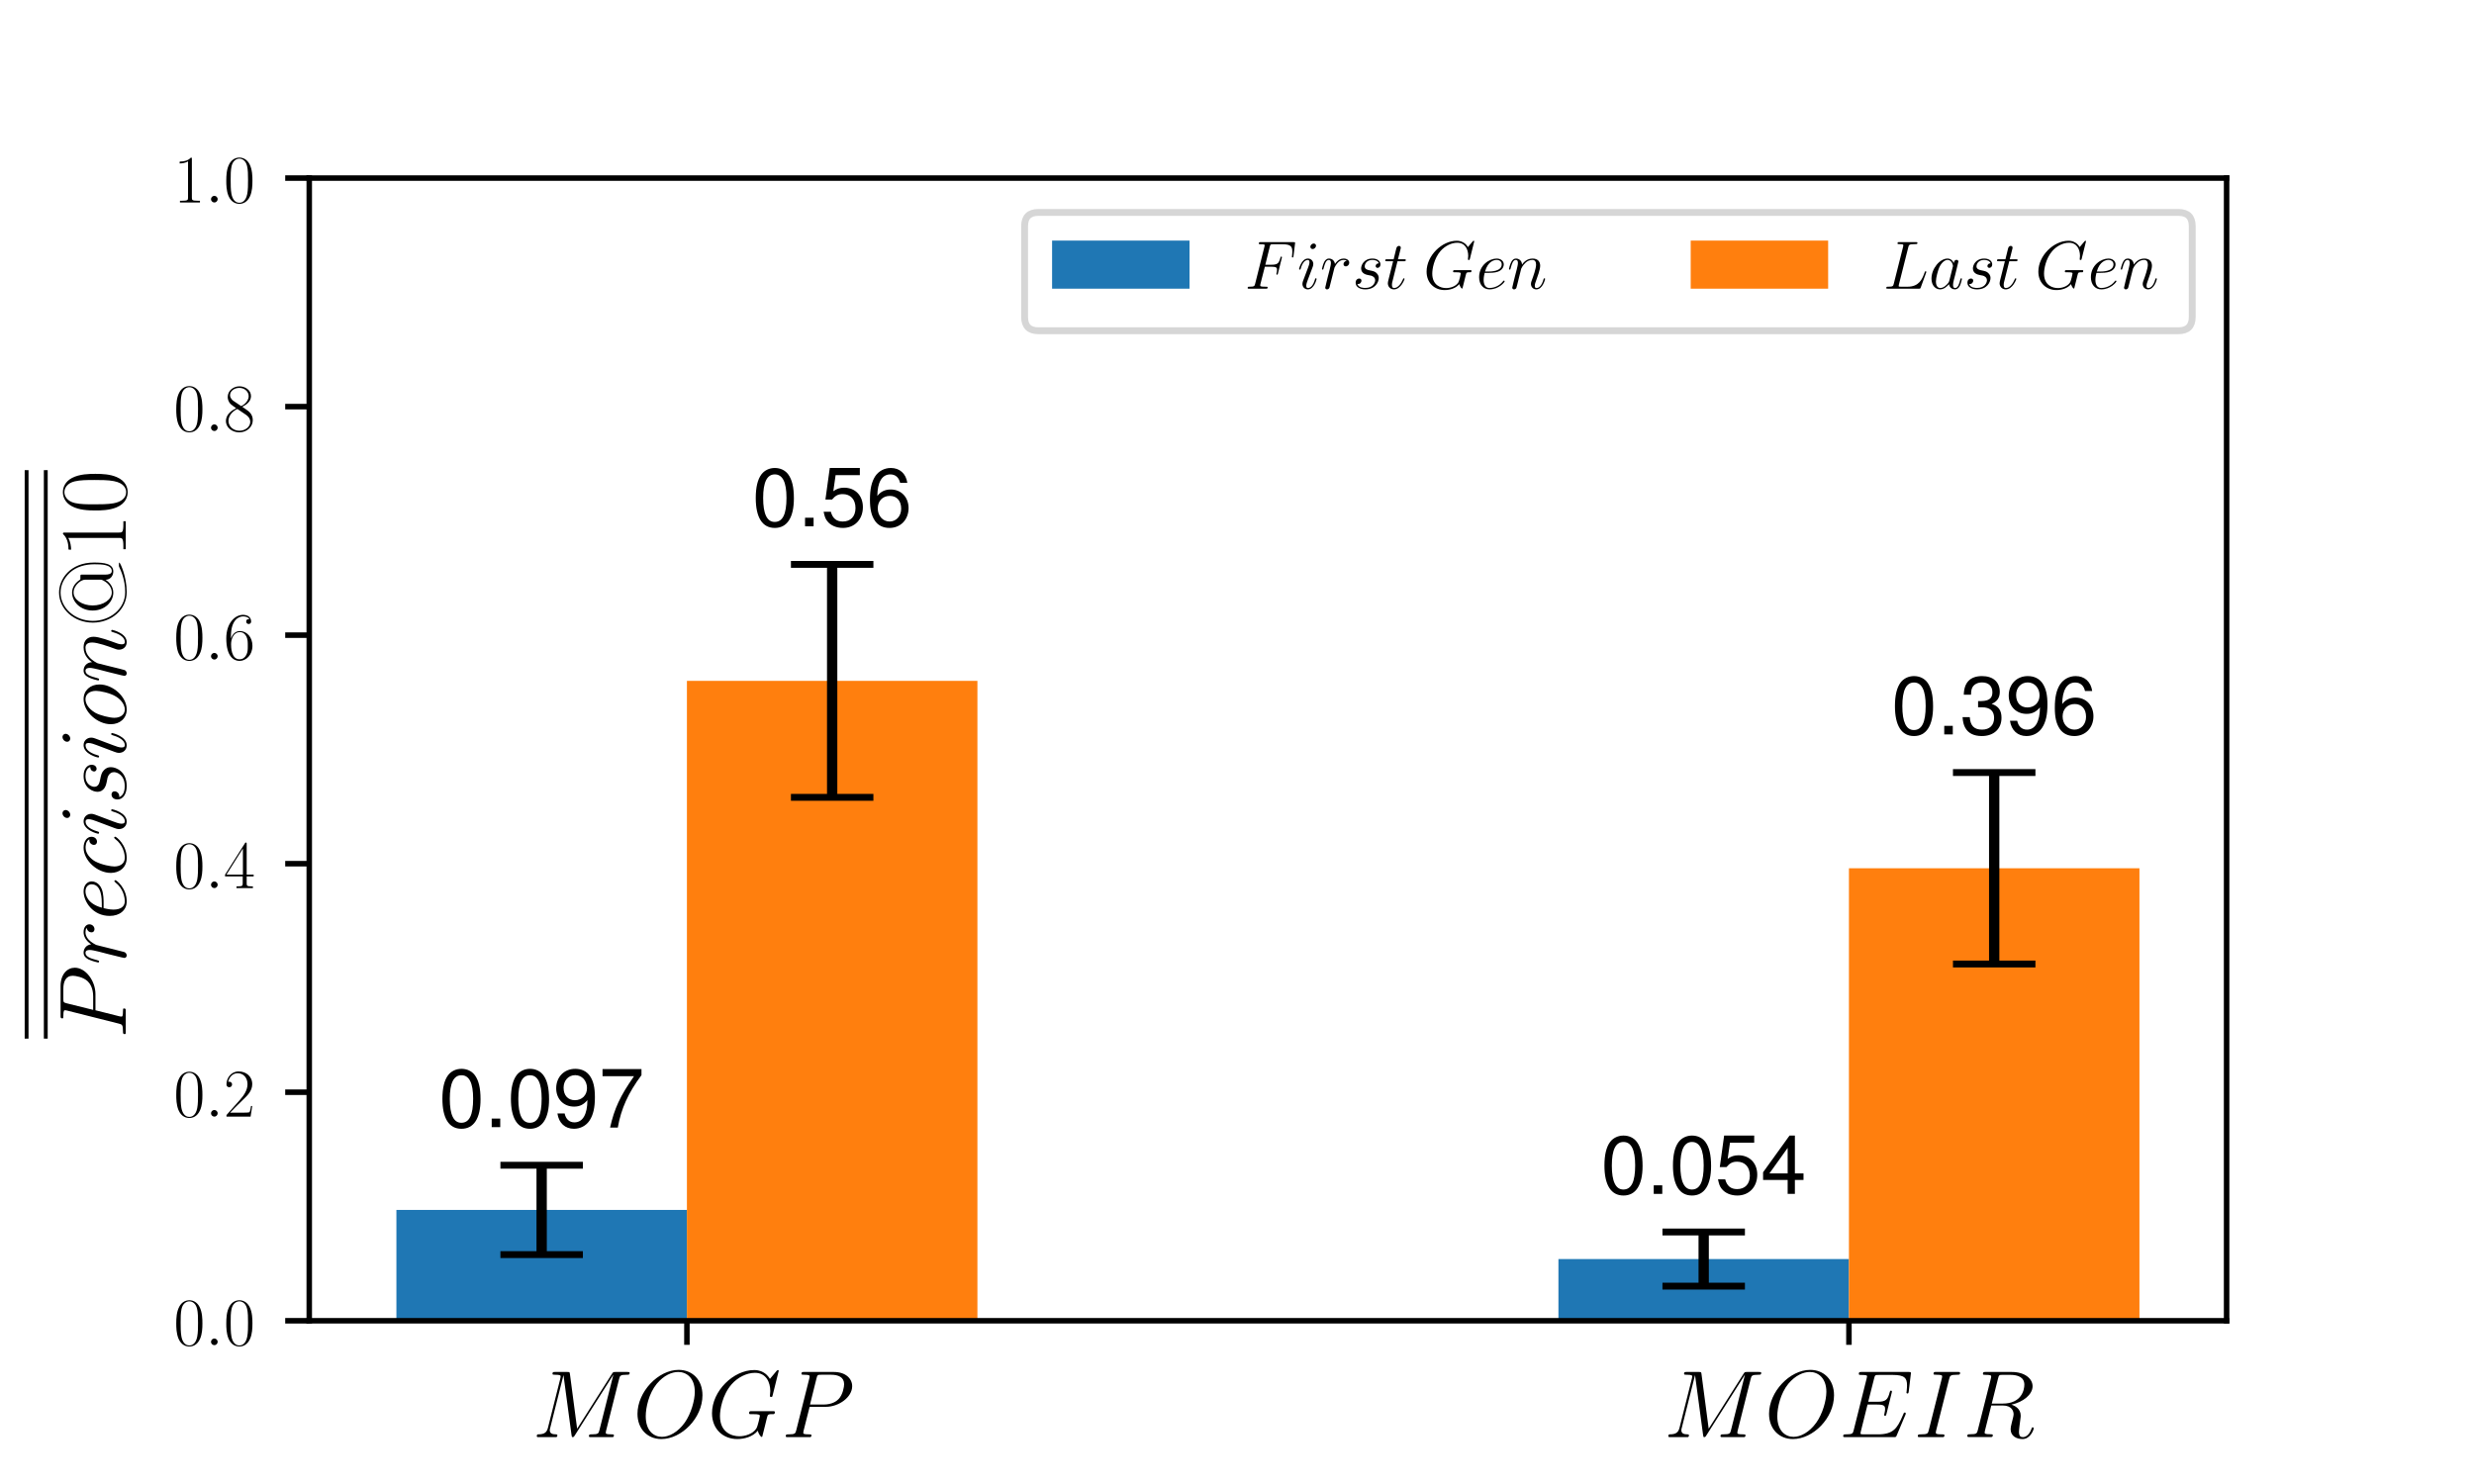
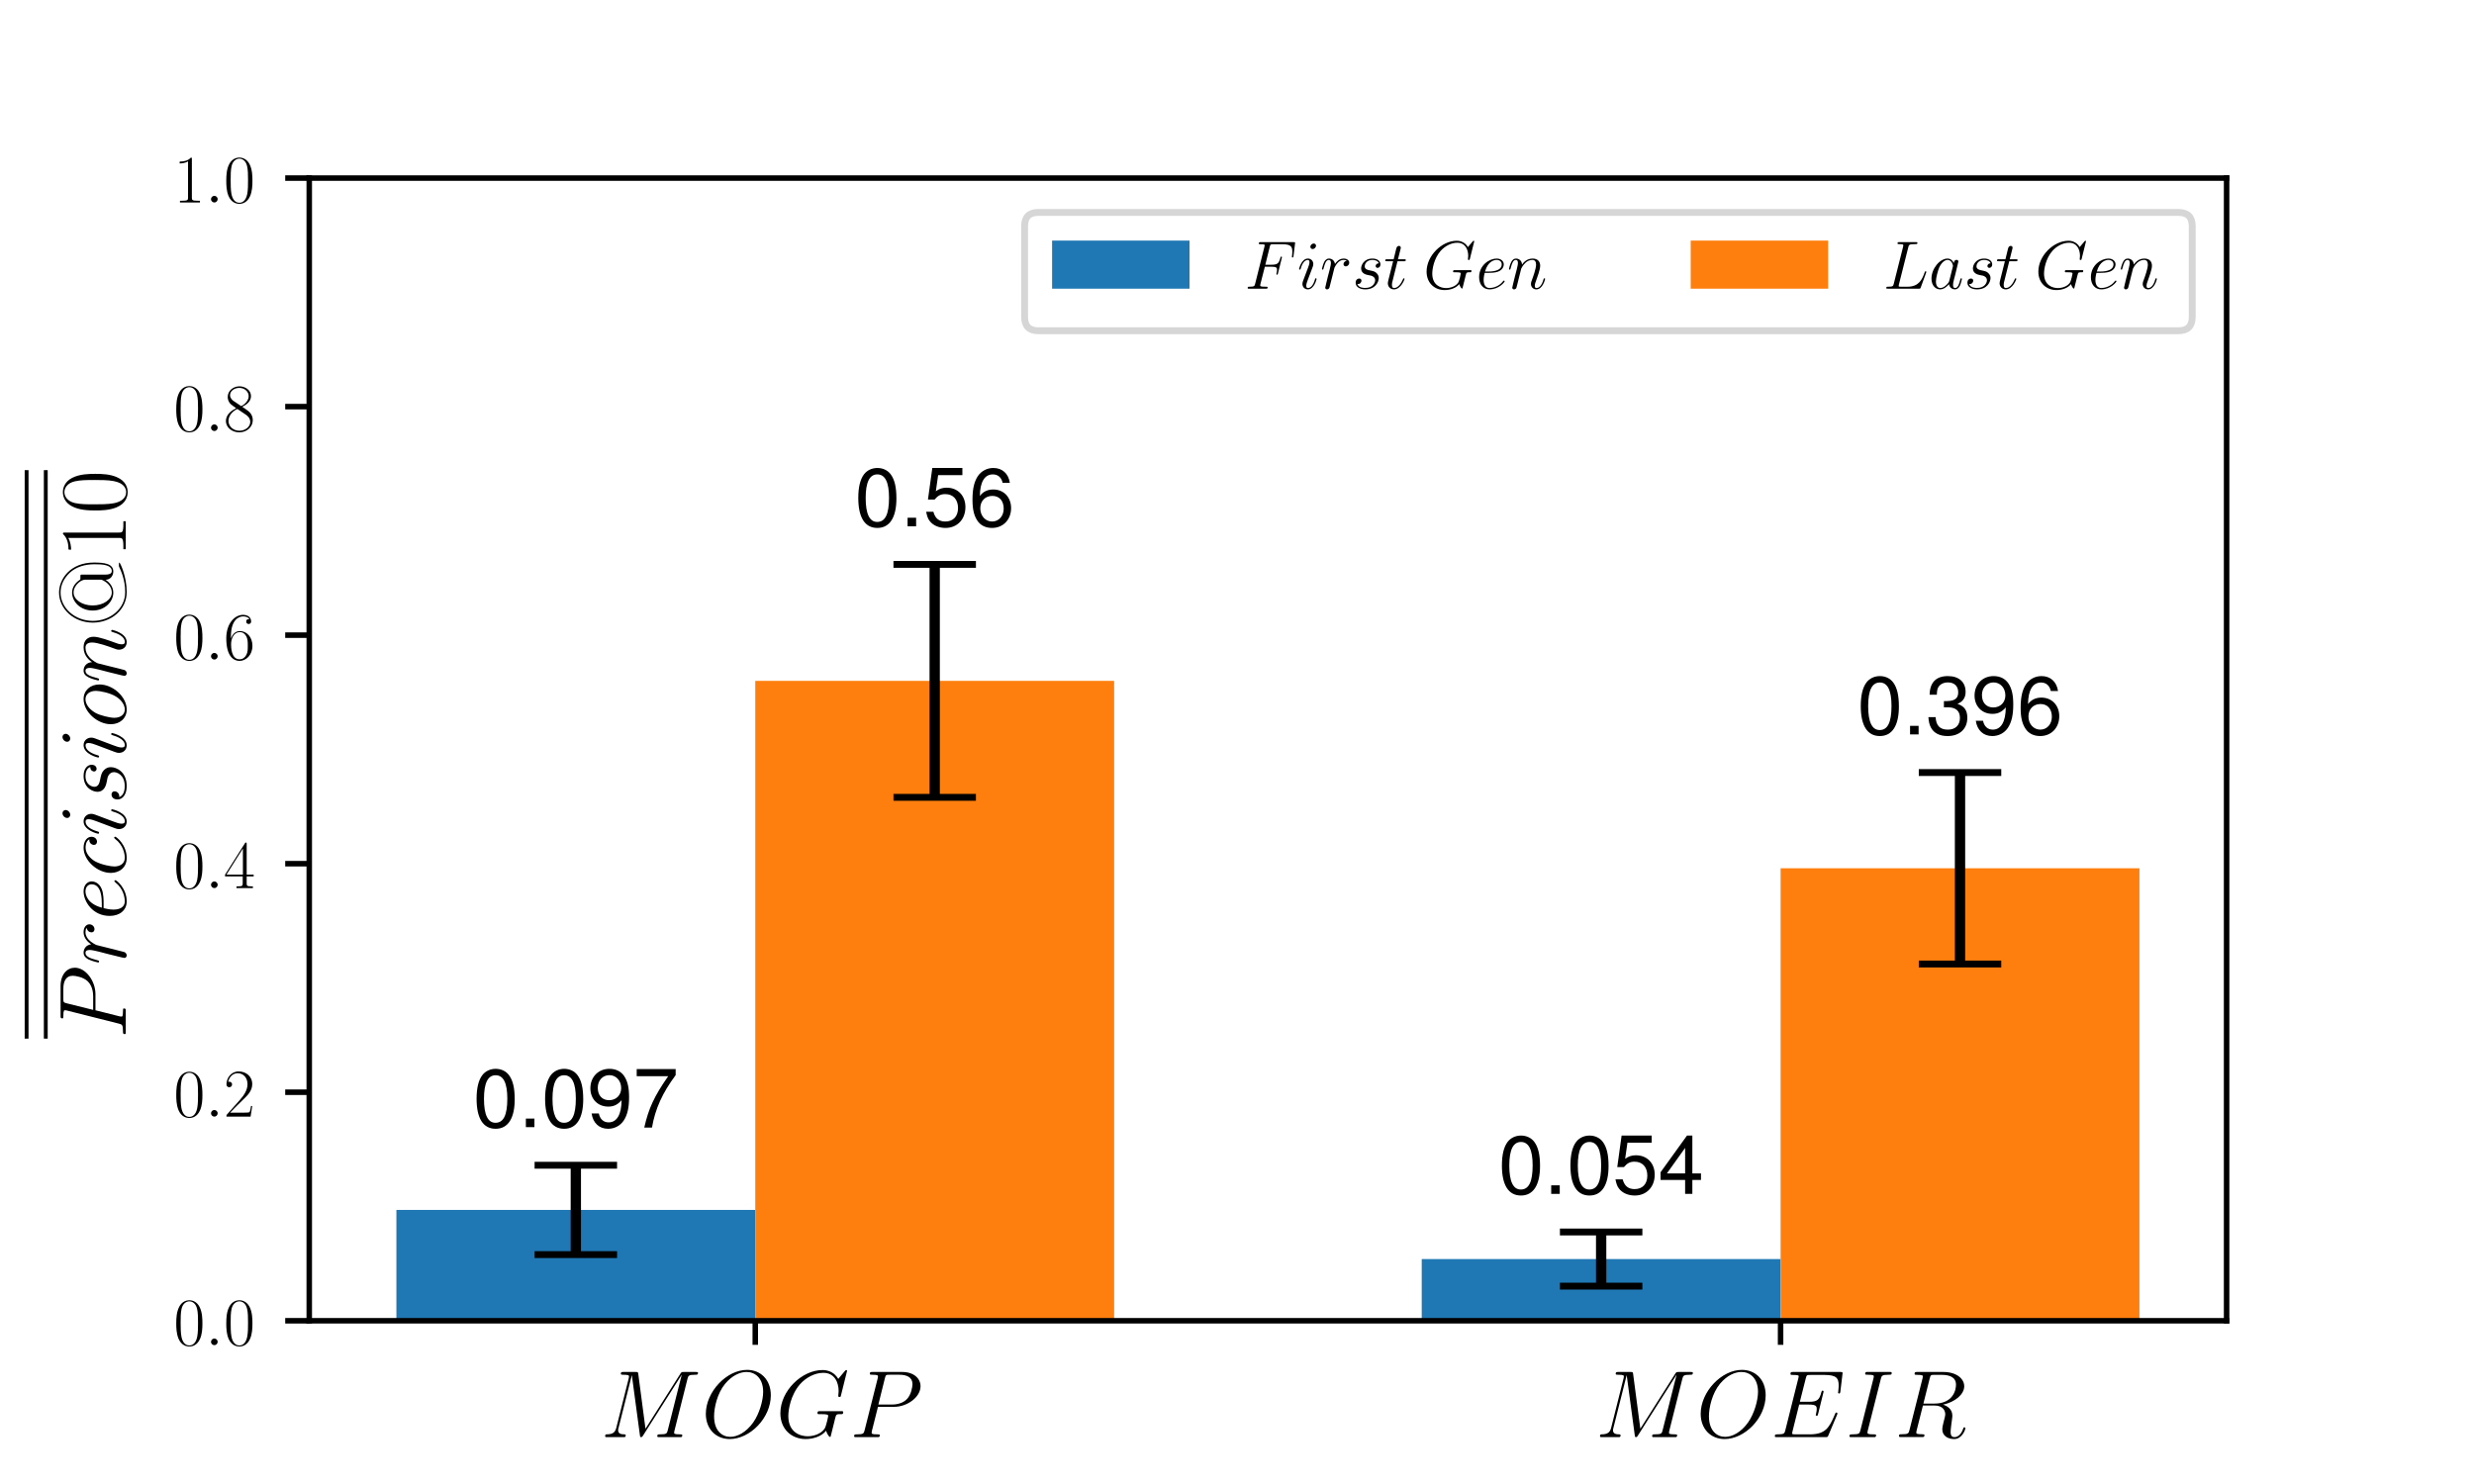
<svg xmlns="http://www.w3.org/2000/svg" xmlns:xlink="http://www.w3.org/1999/xlink" width="360pt" height="216pt" viewBox="0 0 360 216" version="1.1">
  <defs>
    <style type="text/css">*{stroke-linejoin: round; stroke-linecap: butt}</style>
  </defs>
  <g id="figure_1">
    <g id="patch_1">
      <path d="M 0 216  L 360 216  L 360 0  L 0 0  z " style="fill: #ffffff" />
    </g>
    <g id="axes_1">
      <g id="patch_2">
        <path d="M 45 192.24  L 324 192.24  L 324 25.92  L 45 25.92  z " style="fill: #ffffff" />
      </g>
      <g id="patch_3">
-         <path d="M 57.682 192.24  L 99.955 192.24  L 99.955 176.107  L 57.682 176.107  z " clip-path="url(#peeb0e40c4f)" style="fill: #1f77b4" />
+         <path d="M 57.682 192.24  L 109.901 192.24  L 109.901 176.107  L 57.682 176.107  z " clip-path="url(#p3193705c40)" style="fill: #1f77b4" />
      </g>
      <g id="patch_4">
-         <path d="M 226.773 192.24  L 269.045 192.24  L 269.045 183.259  L 226.773 183.259  z " clip-path="url(#peeb0e40c4f)" style="fill: #1f77b4" />
+         <path d="M 206.88 192.24  L 259.099 192.24  L 259.099 183.259  L 206.88 183.259  z " clip-path="url(#p3193705c40)" style="fill: #1f77b4" />
      </g>
      <g id="patch_5">
-         <path d="M 99.955 192.24  L 142.227 192.24  L 142.227 99.101  L 99.955 99.101  z " clip-path="url(#peeb0e40c4f)" style="fill: #ff7f0e" />
+         <path d="M 109.901 192.24  L 162.12 192.24  L 162.12 99.101  L 109.901 99.101  z " clip-path="url(#p3193705c40)" style="fill: #ff7f0e" />
      </g>
      <g id="patch_6">
-         <path d="M 269.045 192.24  L 311.318 192.24  L 311.318 126.377  L 269.045 126.377  z " clip-path="url(#peeb0e40c4f)" style="fill: #ff7f0e" />
+         <path d="M 259.099 192.24  L 311.318 192.24  L 311.318 126.377  L 259.099 126.377  z " clip-path="url(#p3193705c40)" style="fill: #ff7f0e" />
      </g>
      <g id="matplotlib.axis_1">
        <g id="xtick_1">
          <g id="line2d_1">
            <defs>
-               <path id="m2aa1da1ee8" d="M 0 0  L 0 3.5  " style="stroke: #000000; stroke-width: 0.8" />
-             </defs>
-             <g>
-               <use xlink:href="#m2aa1da1ee8" x="99.955" y="192.24" style="stroke: #000000; stroke-width: 0.8" />
+               <path id="m9013d7e1e0" d="M 0 0  L 0 3.5  " style="stroke: #000000; stroke-width: 0.8" />
+             </defs>
+             <g>
+               <use xlink:href="#m9013d7e1e0" x="109.901" y="192.24" style="stroke: #000000; stroke-width: 0.8" />
            </g>
          </g>
          <g id="text_1">
-             <g transform="translate(77.42404 209.1776)scale(0.14 -0.14)">
+             <g transform="translate(87.37056 209.1776)scale(0.14 -0.14)">
              <defs>
                <path id="CMMI12-4d" d="M 5811 3886  C 5869 4103 5882 4167 6336 4167  C 6458 4167 6515 4167 6515 4288  C 6515 4352 6470 4352 6349 4352  L 5581 4352  C 5421 4352 5414 4346 5344 4243  L 3008 562  L 2528 4211  C 2509 4352 2502 4352 2336 4352  L 1542 4352  C 1421 4352 1363 4352 1363 4231  C 1363 4167 1421 4167 1517 4167  C 1907 4167 1907 4116 1907 4046  C 1907 4034 1907 3995 1882 3899  L 1062 634  C 986 327 838 186 410 186  C 390 186 314 186 314 73  C 314 0 371 0 397 0  C 525 0 851 0 979 0  L 1286 0  C 1376 0 1485 0 1574 0  C 1619 0 1690 0 1690 122  C 1690 180 1626 186 1600 186  C 1389 186 1184 224 1184 454  C 1184 518 1184 524 1210 613  L 2093 4129  L 2099 4129  L 2630 172  C 2650 19 2656 0 2714 0  C 2784 0 2816 51 2848 109  L 5421 4161  L 5427 4161  L 4499 473  C 4442 250 4429 186 3981 186  C 3859 186 3795 186 3795 70  C 3795 0 3853 0 3891 0  C 4000 0 4128 0 4237 0  L 4992 0  C 5101 0 5235 0 5344 0  C 5395 0 5466 0 5466 122  C 5466 186 5408 186 5312 186  C 4922 186 4922 234 4922 294  C 4922 301 4922 345 4934 396  L 5811 3886  z " transform="scale(0.015625)" />
                <path id="CMMI12-4f" d="M 4646 2797  C 4646 3848 3955 4492 3059 4492  C 1690 4492 307 3026 307 1554  C 307 554 973 -128 1901 -128  C 3245 -128 4646 1268 4646 2797  z M 1939 19  C 1414 19 858 401 858 1395  C 858 1974 1069 2924 1594 3562  C 2061 4123 2598 4352 3027 4352  C 3590 4352 4134 3944 4134 3026  C 4134 2459 3891 1573 3462 968  C 2995 318 2413 19 1939 19  z " transform="scale(0.015625)" />
                <path id="CMMI12-47" d="M 4774 4423  C 4774 4480 4730 4480 4717 4480  C 4704 4480 4678 4480 4627 4416  L 4186 3889  C 4154 3940 4026 4163 3776 4309  C 3501 4480 3226 4480 3130 4480  C 1760 4480 320 3095 320 1595  C 320 546 1050 -128 2010 -128  C 2470 -128 3053 25 3373 427  C 3443 185 3584 12 3629 12  C 3661 12 3667 32 3674 32  C 3680 44 3731 270 3763 385  L 3866 797  C 3917 1009 3942 1099 3987 1291  C 4051 1536 4064 1536 4416 1536  C 4442 1536 4518 1536 4518 1666  C 4518 1734 4454 1734 4435 1734  C 4326 1734 4205 1734 4090 1734  L 3744 1734  C 3475 1734 3194 1734 2931 1734  C 2874 1734 2797 1734 2797 1611  C 2797 1542 2848 1542 2848 1536  L 3008 1536  C 3514 1536 3514 1489 3514 1402  C 3514 1395 3392 751 3270 561  C 3027 204 2522 57 2144 57  C 1651 57 851 312 851 1410  C 851 1836 1005 2808 1626 3526  C 2029 3984 2624 4295 3187 4295  C 3942 4295 4211 3655 4211 3071  C 4211 2970 4186 2831 4186 2742  C 4186 2685 4250 2685 4269 2685  C 4339 2685 4346 2691 4371 2805  L 4774 4423  z " transform="scale(0.015625)" />
                <path id="CMMI12-50" d="M 1894 2023  L 2970 2023  C 3853 2023 4736 2673 4736 3401  C 4736 3898 4314 4352 3507 4352  L 1530 4352  C 1408 4352 1350 4352 1350 4231  C 1350 4167 1408 4167 1504 4167  C 1894 4167 1894 4116 1894 4046  C 1894 4034 1894 3995 1869 3899  L 1005 472  C 947 249 934 185 486 185  C 365 185 301 185 301 70  C 301 0 358 0 397 0  C 518 0 646 0 768 0  L 1517 0  C 1638 0 1773 0 1894 0  C 1946 0 2016 0 2016 121  C 2016 185 1958 185 1862 185  C 1478 185 1472 230 1472 293  C 1472 325 1478 369 1485 401  L 1894 2023  z M 2355 3930  C 2413 4167 2438 4167 2688 4167  L 3322 4167  C 3802 4167 4198 4013 4198 3535  C 4198 3369 4115 2827 3821 2534  C 3712 2419 3405 2176 2822 2176  L 1920 2176  L 2355 3930  z " transform="scale(0.015625)" />
              </defs>
              <use xlink:href="#CMMI12-4d" transform="scale(0.996264)" />
              <use xlink:href="#CMMI12-4f" transform="translate(104.7801 0)scale(0.996264)" />
              <use xlink:href="#CMMI12-47" transform="translate(182.0405 0)scale(0.996264)" />
              <use xlink:href="#CMMI12-50" transform="translate(258.9873 0)scale(0.996264)" />
            </g>
          </g>
        </g>
        <g id="xtick_2">
          <g id="line2d_2">
            <g>
-               <use xlink:href="#m2aa1da1ee8" x="269.045" y="192.24" style="stroke: #000000; stroke-width: 0.8" />
+               <use xlink:href="#m9013d7e1e0" x="259.099" y="192.24" style="stroke: #000000; stroke-width: 0.8" />
            </g>
          </g>
          <g id="text_2">
-             <g transform="translate(242.0815 209.1776)scale(0.14 -0.14)">
+             <g transform="translate(232.135 209.1776)scale(0.14 -0.14)">
              <defs>
                <path id="CMMI12-45" d="M 4448 1489  C 4454 1508 4474 1554 4474 1579  C 4474 1611 4448 1643 4410 1643  C 4384 1643 4371 1637 4352 1617  C 4339 1611 4339 1598 4282 1469  C 3904 570 3629 185 2605 185  L 1670 185  C 1581 185 1568 185 1530 192  C 1459 198 1453 211 1453 262  C 1453 307 1466 345 1478 403  L 1920 2176  L 2554 2176  C 3053 2176 3091 2066 3091 1874  C 3091 1810 3091 1752 3046 1560  C 3034 1534 3027 1508 3027 1489  C 3027 1444 3059 1425 3098 1425  C 3155 1425 3162 1469 3187 1559  L 3552 3042  C 3552 3073 3526 3105 3488 3105  C 3430 3105 3424 3080 3398 2990  C 3270 2501 3142 2361 2573 2361  L 1965 2361  L 2362 3930  C 2419 4154 2432 4154 2694 4154  L 3610 4154  C 4397 4154 4557 3943 4557 3458  C 4557 3451 4557 3273 4531 3062  C 4525 3036 4518 2998 4518 2985  C 4518 2934 4550 2915 4589 2915  C 4634 2915 4659 2941 4672 3055  L 4806 4174  C 4806 4195 4819 4263 4819 4277  C 4819 4352 4762 4352 4646 4352  L 1523 4352  C 1402 4352 1338 4352 1338 4229  C 1338 4154 1382 4154 1491 4154  C 1888 4154 1888 4114 1888 4052  C 1888 4020 1882 3994 1862 3924  L 998 473  C 941 249 928 185 480 185  C 358 185 294 185 294 70  C 294 0 333 0 461 0  L 3674 0  C 3814 0 3821 6 3866 110  L 4448 1489  z " transform="scale(0.015625)" />
                <path id="CMMI12-49" d="M 2355 3880  C 2413 4103 2426 4167 2893 4167  C 3034 4167 3085 4167 3085 4288  C 3085 4352 3014 4352 2995 4352  C 2880 4352 2739 4352 2624 4352  L 1837 4352  C 1709 4352 1562 4352 1434 4352  C 1382 4352 1312 4352 1312 4231  C 1312 4167 1363 4167 1491 4167  C 1888 4167 1888 4116 1888 4046  C 1888 4002 1875 3963 1862 3906  L 998 472  C 941 249 928 185 461 185  C 320 185 262 185 262 64  C 262 0 326 0 358 0  C 474 0 614 0 730 0  L 1517 0  C 1645 0 1786 0 1914 0  C 1965 0 2042 0 2042 115  C 2042 185 2003 185 1862 185  C 1466 185 1466 236 1466 312  C 1466 325 1466 357 1491 459  L 2355 3880  z " transform="scale(0.015625)" />
                <path id="CMMI12-52" d="M 2355 3924  C 2413 4160 2438 4160 2688 4160  L 3149 4160  C 3699 4160 4109 3995 4109 3499  C 4109 3175 3942 2240 2656 2240  L 1933 2240  L 2355 3924  z M 3245 2169  C 4038 2341 4659 2851 4659 3398  C 4659 3894 4154 4352 3264 4352  L 1530 4352  C 1402 4352 1344 4352 1344 4226  C 1344 4160 1389 4160 1510 4160  C 1894 4160 1894 4112 1894 4045  C 1894 4033 1894 3994 1869 3899  L 1005 479  C 947 256 934 192 493 192  C 346 192 301 192 301 71  C 301 7 371 7 390 7  C 506 7 640 7 762 7  L 1517 7  C 1632 7 1766 7 1882 7  C 1933 7 2003 7 2003 128  C 2003 192 1946 192 1850 192  C 1459 192 1459 243 1459 306  C 1459 313 1459 357 1472 407  L 1901 2112  L 2669 2112  C 3277 2112 3392 1731 3392 1522  C 3392 1427 3328 1179 3283 1014  C 3213 723 3194 652 3194 532  C 3194 82 3565 -128 3994 -128  C 4512 -128 4736 501 4736 591  C 4736 635 4704 654 4666 654  C 4614 654 4602 616 4589 565  C 4435 114 4173 0 4013 0  C 3853 0 3750 70 3750 356  C 3750 509 3827 1088 3834 1120  C 3866 1355 3866 1380 3866 1432  C 3866 1896 3488 2093 3245 2169  z " transform="scale(0.015625)" />
              </defs>
              <use xlink:href="#CMMI12-4d" transform="scale(0.996264)" />
              <use xlink:href="#CMMI12-4f" transform="translate(104.7801 0)scale(0.996264)" />
              <use xlink:href="#CMMI12-45" transform="translate(182.0405 0)scale(0.996264)" />
              <use xlink:href="#CMMI12-49" transform="translate(260.0921 0)scale(0.996264)" />
              <use xlink:href="#CMMI12-52" transform="translate(310.9486 0)scale(0.996264)" />
            </g>
          </g>
        </g>
      </g>
      <g id="matplotlib.axis_2">
        <g id="ytick_1">
          <g id="line2d_3">
            <defs>
-               <path id="m5ce97a8f9d" d="M 0 0  L -3.5 0  " style="stroke: #000000; stroke-width: 0.8" />
-             </defs>
-             <g>
-               <use xlink:href="#m5ce97a8f9d" x="45" y="192.24" style="stroke: #000000; stroke-width: 0.8" />
+               <path id="m50598ff9d5" d="M 0 0  L -3.5 0  " style="stroke: #000000; stroke-width: 0.8" />
+             </defs>
+             <g>
+               <use xlink:href="#m50598ff9d5" x="45" y="192.24" style="stroke: #000000; stroke-width: 0.8" />
            </g>
          </g>
          <g id="text_3">
            <g transform="translate(25.26992 195.7892)scale(0.1 -0.1)">
              <defs>
                <path id="CMR17-30" d="M 2688 2025  C 2688 2416 2682 3080 2413 3591  C 2176 4039 1798 4198 1466 4198  C 1158 4198 768 4058 525 3597  C 269 3118 243 2524 243 2025  C 243 1661 250 1106 448 619  C 723 -39 1216 -128 1466 -128  C 1760 -128 2208 -7 2470 600  C 2662 1042 2688 1559 2688 2025  z M 1466 -26  C 1056 -26 813 325 723 812  C 653 1188 653 1738 653 2096  C 653 2588 653 2997 736 3387  C 858 3929 1216 4096 1466 4096  C 1728 4096 2067 3923 2189 3400  C 2272 3036 2278 2607 2278 2096  C 2278 1680 2278 1169 2202 792  C 2067 95 1690 -26 1466 -26  z " transform="scale(0.015625)" />
                <path id="CMMI12-3a" d="M 1178 307  C 1178 492 1024 619 870 619  C 685 619 557 466 557 313  C 557 128 710 0 864 0  C 1050 0 1178 153 1178 307  z " transform="scale(0.015625)" />
              </defs>
              <use xlink:href="#CMR17-30" transform="scale(0.996264)" />
              <use xlink:href="#CMMI12-3a" transform="translate(45.69048 0)scale(0.996264)" />
              <use xlink:href="#CMR17-30" transform="translate(72.78765 0)scale(0.996264)" />
            </g>
          </g>
        </g>
        <g id="ytick_2">
          <g id="line2d_4">
            <g>
-               <use xlink:href="#m5ce97a8f9d" x="45" y="158.976" style="stroke: #000000; stroke-width: 0.8" />
+               <use xlink:href="#m50598ff9d5" x="45" y="158.976" style="stroke: #000000; stroke-width: 0.8" />
            </g>
          </g>
          <g id="text_4">
            <g transform="translate(25.26992 162.5252)scale(0.1 -0.1)">
              <defs>
                <path id="CMR17-32" d="M 2669 989  L 2554 989  C 2490 536 2438 459 2413 420  C 2381 369 1920 369 1830 369  L 602 369  C 832 619 1280 1072 1824 1597  C 2214 1967 2669 2402 2669 3035  C 2669 3790 2067 4224 1395 4224  C 691 4224 262 3604 262 3030  C 262 2780 448 2748 525 2748  C 589 2748 781 2787 781 3010  C 781 3207 614 3264 525 3264  C 486 3264 448 3258 422 3245  C 544 3790 915 4058 1306 4058  C 1862 4058 2227 3617 2227 3035  C 2227 2479 1901 2000 1536 1584  L 262 146  L 262 0  L 2515 0  L 2669 989  z " transform="scale(0.015625)" />
              </defs>
              <use xlink:href="#CMR17-30" transform="scale(0.996264)" />
              <use xlink:href="#CMMI12-3a" transform="translate(45.69048 0)scale(0.996264)" />
              <use xlink:href="#CMR17-32" transform="translate(72.78765 0)scale(0.996264)" />
            </g>
          </g>
        </g>
        <g id="ytick_3">
          <g id="line2d_5">
            <g>
-               <use xlink:href="#m5ce97a8f9d" x="45" y="125.712" style="stroke: #000000; stroke-width: 0.8" />
+               <use xlink:href="#m50598ff9d5" x="45" y="125.712" style="stroke: #000000; stroke-width: 0.8" />
            </g>
          </g>
          <g id="text_5">
            <g transform="translate(25.26992 129.2612)scale(0.1 -0.1)">
              <defs>
                <path id="CMR17-34" d="M 2150 4122  C 2150 4256 2144 4256 2029 4256  L 128 1254  L 128 1088  L 1779 1088  L 1779 457  C 1779 224 1766 160 1318 160  L 1197 160  L 1197 0  C 1402 0 1747 0 1965 0  C 2182 0 2528 0 2733 0  L 2733 160  L 2611 160  C 2163 160 2150 224 2150 457  L 2150 1088  L 2803 1088  L 2803 1254  L 2150 1254  L 2150 4122  z M 1798 3703  L 1798 1254  L 256 1254  L 1798 3703  z " transform="scale(0.015625)" />
              </defs>
              <use xlink:href="#CMR17-30" transform="scale(0.996264)" />
              <use xlink:href="#CMMI12-3a" transform="translate(45.69048 0)scale(0.996264)" />
              <use xlink:href="#CMR17-34" transform="translate(72.78765 0)scale(0.996264)" />
            </g>
          </g>
        </g>
        <g id="ytick_4">
          <g id="line2d_6">
            <g>
-               <use xlink:href="#m5ce97a8f9d" x="45" y="92.448" style="stroke: #000000; stroke-width: 0.8" />
+               <use xlink:href="#m50598ff9d5" x="45" y="92.448" style="stroke: #000000; stroke-width: 0.8" />
            </g>
          </g>
          <g id="text_6">
            <g transform="translate(25.26992 95.99716)scale(0.1 -0.1)">
              <defs>
                <path id="CMR17-36" d="M 678 2176  C 678 3690 1395 4032 1811 4032  C 1946 4032 2272 4009 2400 3776  C 2298 3776 2106 3776 2106 3553  C 2106 3381 2246 3323 2336 3323  C 2394 3323 2566 3348 2566 3560  C 2566 3954 2246 4179 1805 4179  C 1043 4179 243 3390 243 1984  C 243 253 966 -128 1478 -128  C 2099 -128 2688 427 2688 1283  C 2688 2081 2170 2662 1517 2662  C 1126 2662 838 2407 678 1960  L 678 2176  z M 1478 25  C 691 25 691 1200 691 1436  C 691 1896 909 2560 1504 2560  C 1613 2560 1926 2560 2138 2120  C 2253 1870 2253 1609 2253 1289  C 2253 944 2253 690 2118 434  C 1978 171 1773 25 1478 25  z " transform="scale(0.015625)" />
              </defs>
              <use xlink:href="#CMR17-30" transform="scale(0.996264)" />
              <use xlink:href="#CMMI12-3a" transform="translate(45.69048 0)scale(0.996264)" />
              <use xlink:href="#CMR17-36" transform="translate(72.78765 0)scale(0.996264)" />
            </g>
          </g>
        </g>
        <g id="ytick_5">
          <g id="line2d_7">
            <g>
-               <use xlink:href="#m5ce97a8f9d" x="45" y="59.184" style="stroke: #000000; stroke-width: 0.8" />
+               <use xlink:href="#m50598ff9d5" x="45" y="59.184" style="stroke: #000000; stroke-width: 0.8" />
            </g>
          </g>
          <g id="text_7">
            <g transform="translate(25.26992 62.73316)scale(0.1 -0.1)">
              <defs>
                <path id="CMR17-38" d="M 1741 2264  C 2144 2467 2554 2773 2554 3263  C 2554 3841 1990 4179 1472 4179  C 890 4179 378 3759 378 3180  C 378 3021 416 2747 666 2505  C 730 2442 998 2251 1171 2130  C 883 1983 211 1634 211 934  C 211 279 838 -128 1459 -128  C 2144 -128 2720 362 2720 1010  C 2720 1590 2330 1857 2074 2029  L 1741 2264  z M 902 2822  C 851 2854 595 3051 595 3351  C 595 3739 998 4032 1459 4032  C 1965 4032 2336 3676 2336 3262  C 2336 2669 1670 2331 1638 2331  C 1632 2331 1626 2331 1574 2370  L 902 2822  z M 2080 1519  C 2176 1449 2483 1240 2483 851  C 2483 381 2010 25 1472 25  C 890 25 448 438 448 940  C 448 1443 838 1862 1280 2060  L 2080 1519  z " transform="scale(0.015625)" />
              </defs>
              <use xlink:href="#CMR17-30" transform="scale(0.996264)" />
              <use xlink:href="#CMMI12-3a" transform="translate(45.69048 0)scale(0.996264)" />
              <use xlink:href="#CMR17-38" transform="translate(72.78765 0)scale(0.996264)" />
            </g>
          </g>
        </g>
        <g id="ytick_6">
          <g id="line2d_8">
            <g>
-               <use xlink:href="#m5ce97a8f9d" x="45" y="25.92" style="stroke: #000000; stroke-width: 0.8" />
+               <use xlink:href="#m50598ff9d5" x="45" y="25.92" style="stroke: #000000; stroke-width: 0.8" />
            </g>
          </g>
          <g id="text_8">
            <g transform="translate(25.26992 29.46916)scale(0.1 -0.1)">
              <defs>
                <path id="CMR17-31" d="M 1702 4058  C 1702 4192 1696 4192 1606 4192  C 1357 3916 979 3827 621 3827  C 602 3827 570 3827 563 3808  C 557 3795 557 3782 557 3648  C 755 3648 1088 3686 1344 3839  L 1344 461  C 1344 236 1331 160 781 160  L 589 160  L 589 0  C 896 0 1216 0 1523 0  C 1830 0 2150 0 2458 0  L 2458 160  L 2266 160  C 1715 160 1702 230 1702 458  L 1702 4058  z " transform="scale(0.015625)" />
              </defs>
              <use xlink:href="#CMR17-31" transform="scale(0.996264)" />
              <use xlink:href="#CMMI12-3a" transform="translate(45.69048 0)scale(0.996264)" />
              <use xlink:href="#CMR17-30" transform="translate(72.78765 0)scale(0.996264)" />
            </g>
          </g>
        </g>
        <g id="text_9">
          <g transform="translate(18.29914 151.1742)rotate(-90)scale(0.14 -0.14)">
            <defs>
              <path id="CMMI12-72" d="M 2490 2612  C 2291 2574 2189 2433 2189 2293  C 2189 2139 2310 2088 2400 2088  C 2579 2088 2726 2242 2726 2433  C 2726 2638 2528 2816 2208 2816  C 1952 2816 1658 2701 1389 2312  C 1344 2650 1088 2816 832 2816  C 582 2816 454 2625 378 2484  C 269 2254 173 1871 173 1839  C 173 1814 198 1782 243 1782  C 294 1782 301 1788 339 1935  C 435 2318 557 2689 813 2689  C 966 2689 1011 2580 1011 2395  C 1011 2254 947 2005 902 1807  L 723 1118  C 698 996 627 709 595 594  C 550 428 480 128 480 96  C 480 6 550 -64 646 -64  C 717 -64 838 -19 877 109  C 896 160 1133 1124 1171 1271  C 1203 1411 1242 1546 1274 1686  C 1299 1775 1325 1878 1344 1961  C 1363 2018 1536 2331 1696 2472  C 1773 2542 1939 2689 2202 2689  C 2304 2689 2406 2670 2490 2612  z " transform="scale(0.015625)" />
              <path id="CMMI12-65" d="M 1146 1479  C 1318 1479 1754 1479 2061 1595  C 2547 1783 2592 2158 2592 2274  C 2592 2558 2349 2816 1926 2816  C 1254 2816 288 2210 288 1073  C 288 402 672 -64 1254 -64  C 2125 -64 2675 609 2675 692  C 2675 730 2637 762 2611 762  C 2592 762 2586 756 2528 699  C 2118 159 1510 64 1267 64  C 902 64 710 350 710 822  C 710 911 710 1071 806 1479  L 1146 1479  z M 838 1600  C 1114 2592 1722 2689 1926 2689  C 2208 2689 2400 2522 2400 2277  C 2400 1600 1376 1600 1107 1600  L 838 1600  z " transform="scale(0.015625)" />
              <path id="CMMI12-63" d="M 2502 2431  C 2381 2431 2323 2431 2234 2355  C 2195 2323 2125 2227 2125 2125  C 2125 1997 2221 1920 2342 1920  C 2496 1920 2669 2044 2669 2292  C 2669 2588 2374 2816 1933 2816  C 1094 2816 256 1903 256 996  C 256 441 602 -64 1254 -64  C 2125 -64 2675 622 2675 706  C 2675 744 2637 776 2611 776  C 2592 776 2586 770 2528 713  C 2118 162 1510 64 1267 64  C 826 64 685 446 685 764  C 685 988 794 1605 1024 2039  C 1190 2338 1536 2682 1939 2682  C 2022 2682 2374 2682 2502 2431  z " transform="scale(0.015625)" />
              <path id="CMMI12-69" d="M 1811 913  C 1811 945 1786 971 1747 971  C 1690 971 1683 952 1651 843  C 1485 262 1222 64 1011 64  C 934 64 845 83 845 275  C 845 447 922 639 992 830  L 1440 2018  C 1459 2069 1504 2184 1504 2305  C 1504 2574 1312 2816 998 2816  C 410 2816 173 1890 173 1839  C 173 1814 198 1782 243 1782  C 301 1782 307 1807 333 1896  C 486 2428 730 2682 979 2682  C 1037 2682 1146 2682 1146 2478  C 1146 2312 1062 2101 1011 1961  L 563 773  C 525 671 486 568 486 453  C 486 166 685 -64 992 -64  C 1581 -64 1811 869 1811 913  z M 1760 4013  C 1760 4109 1683 4224 1542 4224  C 1395 4224 1229 4083 1229 3917  C 1229 3758 1363 3707 1440 3707  C 1613 3707 1760 3873 1760 4013  z " transform="scale(0.015625)" />
              <path id="CMMI12-73" d="M 1459 1280  C 1568 1261 1741 1223 1779 1216  C 1862 1192 2150 1090 2150 783  C 2150 586 1971 70 1229 70  C 1094 70 614 70 486 436  C 742 404 870 603 870 745  C 870 880 781 950 653 950  C 512 950 326 841 326 552  C 326 173 710 -64 1222 -64  C 2195 -64 2483 651 2483 984  C 2483 1079 2483 1258 2278 1462  C 2118 1616 1965 1648 1619 1718  C 1446 1756 1171 1814 1171 2101  C 1171 2229 1286 2689 1894 2689  C 2163 2689 2426 2589 2490 2368  C 2208 2368 2195 2125 2195 2119  C 2195 1984 2317 1946 2374 1946  C 2464 1946 2643 2015 2643 2281  C 2643 2545 2400 2816 1901 2816  C 1062 2816 838 2160 838 1899  C 838 1414 1312 1312 1459 1280  z " transform="scale(0.015625)" />
              <path id="CMMI12-6f" d="M 2918 1756  C 2918 2363 2522 2816 1939 2816  C 1094 2816 262 1897 262 996  C 262 390 659 -64 1242 -64  C 2093 -64 2918 856 2918 1756  z M 1248 64  C 928 64 691 319 691 766  C 691 1060 845 1712 1024 2031  C 1312 2523 1670 2689 1933 2689  C 2246 2689 2490 2433 2490 1986  C 2490 1731 2355 1047 2112 658  C 1850 230 1498 64 1248 64  z " transform="scale(0.015625)" />
              <path id="CMMI12-6e" d="M 1318 1871  C 1331 1910 1491 2229 1728 2433  C 1894 2586 2112 2689 2362 2689  C 2618 2689 2707 2497 2707 2242  C 2707 1878 2445 1150 2317 805  C 2259 651 2227 568 2227 453  C 2227 166 2426 -64 2733 -64  C 3328 -64 3552 875 3552 913  C 3552 945 3526 971 3488 971  C 3430 971 3424 952 3392 843  C 3245 319 3002 64 2752 64  C 2688 64 2586 64 2586 269  C 2586 429 2656 621 2694 710  C 2822 1063 3091 1780 3091 2145  C 3091 2528 2867 2816 2381 2816  C 1811 2816 1510 2415 1395 2255  C 1376 2618 1114 2816 832 2816  C 627 2816 486 2695 378 2478  C 262 2248 173 1865 173 1839  C 173 1814 198 1782 243 1782  C 294 1782 301 1788 339 1935  C 442 2325 557 2689 813 2689  C 960 2689 1011 2586 1011 2395  C 1011 2254 947 2005 902 1807  L 723 1118  C 698 996 627 709 595 594  C 550 428 480 128 480 96  C 480 6 550 -64 646 -64  C 723 -64 813 -26 864 70  C 877 102 934 326 966 453  L 1107 1028  L 1318 1871  z " transform="scale(0.015625)" />
              <path id="CMR17-40" d="M 3501 2908  C 3501 3029 3494 3029 3366 3029  L 3187 3029  C 3181 3029 3174 3035 3142 3081  C 2874 3481 2541 3584 2298 3584  C 1683 3584 1101 3023 1101 2208  C 1101 1392 1690 832 2298 832  C 2739 832 3040 1155 3155 1353  C 3162 997 3456 832 3706 832  C 4237 832 4307 1440 4307 2120  C 4307 3712 3194 4454 2304 4454  C 1229 4454 294 3493 294 2196  C 294 980 1146 -64 2336 -64  C 3379 -64 4301 373 4301 425  C 4301 457 4294 457 4166 457  C 4058 457 4045 457 4013 438  C 3782 330 3162 38 2330 38  C 1197 38 410 1063 410 2195  C 410 3404 1280 4352 2298 4352  C 2758 4352 3213 4168 3622 3744  C 4032 3300 4192 2697 4192 2094  C 4192 1619 4179 933 3731 933  C 3526 933 3501 1195 3501 1367  L 3501 2908  z M 3162 1723  C 3162 1602 3162 1596 3085 1462  C 2886 1099 2579 933 2304 933  C 1830 933 1440 1500 1440 2208  C 1440 2915 1830 3482 2304 3482  C 2573 3482 2778 3329 2880 3233  C 3034 3087 3162 2902 3162 2692  L 3162 1723  z " transform="scale(0.015625)" />
            </defs>
            <use xlink:href="#CMMI12-50" transform="scale(0.996264)" />
            <use xlink:href="#CMMI12-72" transform="translate(76.42582 0)scale(0.996264)" />
            <use xlink:href="#CMMI12-65" transform="translate(123.0964 0)scale(0.996264)" />
            <use xlink:href="#CMMI12-63" transform="translate(168.3084 0)scale(0.996264)" />
            <use xlink:href="#CMMI12-69" transform="translate(210.2917 0)scale(0.996264)" />
            <use xlink:href="#CMMI12-73" transform="translate(243.5703 0)scale(0.996264)" />
            <use xlink:href="#CMMI12-69" transform="translate(289.5203 0)scale(0.996264)" />
            <use xlink:href="#CMMI12-6f" transform="translate(322.7989 0)scale(0.996264)" />
            <use xlink:href="#CMMI12-6e" transform="translate(369.6942 0)scale(0.996264)" />
            <use xlink:href="#CMR17-40" transform="translate(427.9243 0)scale(0.996264)" />
            <use xlink:href="#CMR17-31" transform="translate(499.6391 0)scale(0.996264)" />
            <use xlink:href="#CMR17-30" transform="translate(545.3295 0)scale(0.996264)" />
            <path d="M 0 101.065  L 591.02 101.065  L 591.02 105.05  L 0 105.05  L 0 101.065  z " />
            <path d="M 0 81.14  L 591.02 81.14  L 591.02 85.125  L 0 85.125  L 0 81.14  z " />
          </g>
        </g>
      </g>
      <g id="LineCollection_1">
-         <path d="M 78.818 182.609  L 78.818 169.605  " clip-path="url(#peeb0e40c4f)" style="fill: none; stroke: #000000; stroke-width: 1.5" />
-         <path d="M 247.909 187.199  L 247.909 179.318  " clip-path="url(#peeb0e40c4f)" style="fill: none; stroke: #000000; stroke-width: 1.5" />
+         <path d="M 83.791 182.609  L 83.791 169.605  " clip-path="url(#p3193705c40)" style="fill: none; stroke: #000000; stroke-width: 1.5" />
+         <path d="M 232.989 187.199  L 232.989 179.318  " clip-path="url(#p3193705c40)" style="fill: none; stroke: #000000; stroke-width: 1.5" />
      </g>
      <g id="line2d_9">
        <defs>
-           <path id="m699743abb7" d="M 6 0  L -6 -0  " style="stroke: #000000" />
+           <path id="m8adf44e861" d="M 6 0  L -6 -0  " style="stroke: #000000" />
        </defs>
-         <g clip-path="url(#peeb0e40c4f)">
-           <use xlink:href="#m699743abb7" x="78.818" y="182.609" style="stroke: #000000" />
-           <use xlink:href="#m699743abb7" x="247.909" y="187.199" style="stroke: #000000" />
+         <g clip-path="url(#p3193705c40)">
+           <use xlink:href="#m8adf44e861" x="83.791" y="182.609" style="stroke: #000000" />
+           <use xlink:href="#m8adf44e861" x="232.989" y="187.199" style="stroke: #000000" />
        </g>
      </g>
      <g id="line2d_10">
-         <g clip-path="url(#peeb0e40c4f)">
-           <use xlink:href="#m699743abb7" x="78.818" y="169.605" style="stroke: #000000" />
-           <use xlink:href="#m699743abb7" x="247.909" y="179.318" style="stroke: #000000" />
+         <g clip-path="url(#p3193705c40)">
+           <use xlink:href="#m8adf44e861" x="83.791" y="169.605" style="stroke: #000000" />
+           <use xlink:href="#m8adf44e861" x="232.989" y="179.318" style="stroke: #000000" />
        </g>
      </g>
      <g id="LineCollection_2">
-         <path d="M 121.091 116.052  L 121.091 82.15  " clip-path="url(#peeb0e40c4f)" style="fill: none; stroke: #000000; stroke-width: 1.5" />
-         <path d="M 290.182 140.313  L 290.182 112.441  " clip-path="url(#peeb0e40c4f)" style="fill: none; stroke: #000000; stroke-width: 1.5" />
+         <path d="M 136.011 116.052  L 136.011 82.15  " clip-path="url(#p3193705c40)" style="fill: none; stroke: #000000; stroke-width: 1.5" />
+         <path d="M 285.209 140.313  L 285.209 112.441  " clip-path="url(#p3193705c40)" style="fill: none; stroke: #000000; stroke-width: 1.5" />
      </g>
      <g id="line2d_11">
-         <g clip-path="url(#peeb0e40c4f)">
-           <use xlink:href="#m699743abb7" x="121.091" y="116.052" style="stroke: #000000" />
-           <use xlink:href="#m699743abb7" x="290.182" y="140.313" style="stroke: #000000" />
+         <g clip-path="url(#p3193705c40)">
+           <use xlink:href="#m8adf44e861" x="136.011" y="116.052" style="stroke: #000000" />
+           <use xlink:href="#m8adf44e861" x="285.209" y="140.313" style="stroke: #000000" />
        </g>
      </g>
      <g id="line2d_12">
-         <g clip-path="url(#peeb0e40c4f)">
-           <use xlink:href="#m699743abb7" x="121.091" y="82.15" style="stroke: #000000" />
-           <use xlink:href="#m699743abb7" x="290.182" y="112.441" style="stroke: #000000" />
+         <g clip-path="url(#p3193705c40)">
+           <use xlink:href="#m8adf44e861" x="136.011" y="82.15" style="stroke: #000000" />
+           <use xlink:href="#m8adf44e861" x="285.209" y="112.441" style="stroke: #000000" />
        </g>
      </g>
      <g id="patch_7">
        <path d="M 45 192.24  L 45 25.92  " style="fill: none; stroke: #000000; stroke-width: 0.8; stroke-linejoin: miter; stroke-linecap: square" />
      </g>
      <g id="patch_8">
        <path d="M 324 192.24  L 324 25.92  " style="fill: none; stroke: #000000; stroke-width: 0.8; stroke-linejoin: miter; stroke-linecap: square" />
      </g>
      <g id="patch_9">
        <path d="M 45 192.24  L 324 192.24  " style="fill: none; stroke: #000000; stroke-width: 0.8; stroke-linejoin: miter; stroke-linecap: square" />
      </g>
      <g id="patch_10">
        <path d="M 45 25.92  L 324 25.92  " style="fill: none; stroke: #000000; stroke-width: 0.8; stroke-linejoin: miter; stroke-linecap: square" />
      </g>
      <g id="text_10">
-         <g transform="translate(63.86249 164.0583)scale(0.12 -0.12)">
+         <g transform="translate(68.83575 164.0583)scale(0.12 -0.12)">
          <defs>
            <path id="NimbusSanL-Regu-30" d="M 1760 4544  C 1338 4544 954 4360 717 4046  C 422 3651 275 3044 275 2208  C 275 683 787 -128 1760 -128  C 2720 -128 3245 683 3245 2170  C 3245 3050 3104 3638 2803 4046  C 2566 4366 2189 4544 1760 4544  z M 1760 4044  C 2368 4044 2669 3432 2669 2221  C 2669 939 2374 340 1747 340  C 1152 340 851 965 851 2202  C 851 3438 1152 4044 1760 4044  z " transform="scale(0.015625)" />
            <path id="NimbusSanL-Regu-2e" d="M 1222 667  L 557 667  L 557 0  L 1222 0  L 1222 667  z " transform="scale(0.015625)" />
            <path id="NimbusSanL-Regu-39" d="M 339 1064  C 448 316 934 -128 1626 -128  C 2125 -128 2579 114 2842 516  C 3130 956 3258 1512 3258 2335  C 3258 3095 3142 3580 2874 3982  C 2624 4347 2227 4544 1728 4544  C 864 4544 243 3909 243 3027  C 243 2190 819 1600 1638 1600  C 2067 1600 2381 1754 2675 2106  C 2669 991 2310 372 1664 372  C 1267 372 992 624 902 1064  L 339 1064  z M 1722 4051  C 2246 4051 2643 3622 2643 3041  C 2643 2491 2253 2100 1702 2100  C 1158 2100 819 2472 819 3072  C 819 3640 1203 4051 1722 4051  z " transform="scale(0.015625)" />
            <path id="NimbusSanL-Regu-37" d="M 3328 4525  L 294 4525  L 294 3968  L 2746 3968  C 1664 2418 1222 1466 883 -32  L 1485 -32  C 1734 1427 2304 2681 3328 4051  L 3328 4525  z " transform="scale(0.015625)" />
          </defs>
          <use xlink:href="#NimbusSanL-Regu-30" transform="scale(0.996264)" />
          <use xlink:href="#NimbusSanL-Regu-2e" transform="translate(55.39168 0)scale(0.996264)" />
          <use xlink:href="#NimbusSanL-Regu-30" transform="translate(83.08685 0)scale(0.996264)" />
          <use xlink:href="#NimbusSanL-Regu-39" transform="translate(138.4785 0)scale(0.996264)" />
          <use xlink:href="#NimbusSanL-Regu-37" transform="translate(193.8702 0)scale(0.996264)" />
        </g>
      </g>
      <g id="text_11">
-         <g transform="translate(232.9534 173.7719)scale(0.12 -0.12)">
+         <g transform="translate(218.0336 173.7719)scale(0.12 -0.12)">
          <defs>
            <path id="NimbusSanL-Regu-35" d="M 3046 4544  L 704 4544  L 365 2086  L 883 2086  C 1146 2399 1363 2508 1715 2508  C 2323 2508 2707 2092 2707 1421  C 2707 768 2330 372 1715 372  C 1222 372 922 621 787 1133  L 224 1133  C 301 762 365 582 499 415  C 755 70 1216 -128 1728 -128  C 2643 -128 3283 537 3283 1497  C 3283 2394 2688 3008 1818 3008  C 1498 3008 1242 2925 979 2732  L 1158 3987  L 3046 3987  L 3046 4544  z " transform="scale(0.015625)" />
            <path id="NimbusSanL-Regu-34" d="M 2093 1088  L 2093 0  L 2656 0  L 2656 1088  L 3328 1088  L 3328 1594  L 2656 1594  L 2656 4545  L 2240 4545  L 179 1684  L 179 1088  L 2093 1088  z M 2093 1594  L 672 1594  L 2093 3583  L 2093 1594  z " transform="scale(0.015625)" />
          </defs>
          <use xlink:href="#NimbusSanL-Regu-30" transform="scale(0.996264)" />
          <use xlink:href="#NimbusSanL-Regu-2e" transform="translate(55.39168 0)scale(0.996264)" />
          <use xlink:href="#NimbusSanL-Regu-30" transform="translate(83.08685 0)scale(0.996264)" />
          <use xlink:href="#NimbusSanL-Regu-35" transform="translate(138.4785 0)scale(0.996264)" />
          <use xlink:href="#NimbusSanL-Regu-34" transform="translate(193.8702 0)scale(0.996264)" />
        </g>
      </g>
      <g id="text_12">
-         <g transform="translate(109.4587 76.60316)scale(0.12 -0.12)">
+         <g transform="translate(124.3785 76.60316)scale(0.12 -0.12)">
          <defs>
            <path id="NimbusSanL-Regu-36" d="M 3187 3382  C 3078 4111 2592 4544 1901 4544  C 1402 4544 954 4302 685 3900  C 403 3460 275 2904 275 2081  C 275 1321 390 836 659 434  C 902 69 1299 -128 1798 -128  C 2662 -128 3283 518 3283 1415  C 3283 2268 2707 2868 1894 2868  C 1446 2868 1094 2695 851 2362  C 858 3444 1216 4044 1862 4044  C 2259 4044 2534 3803 2624 3382  L 3187 3382  z M 1824 2368  C 2368 2368 2707 1986 2707 1370  C 2707 793 2323 372 1805 372  C 1280 372 883 813 883 1402  C 883 1973 1267 2368 1824 2368  z " transform="scale(0.015625)" />
          </defs>
          <use xlink:href="#NimbusSanL-Regu-30" transform="scale(0.996264)" />
          <use xlink:href="#NimbusSanL-Regu-2e" transform="translate(55.39168 0)scale(0.996264)" />
          <use xlink:href="#NimbusSanL-Regu-35" transform="translate(83.08685 0)scale(0.996264)" />
          <use xlink:href="#NimbusSanL-Regu-36" transform="translate(138.4785 0)scale(0.996264)" />
        </g>
      </g>
      <g id="text_13">
-         <g transform="translate(275.2261 106.8949)scale(0.12 -0.12)">
+         <g transform="translate(270.2529 106.8949)scale(0.12 -0.12)">
          <defs>
            <path id="NimbusSanL-Regu-33" d="M 1414 2112  L 1485 2112  L 1722 2112  C 2342 2112 2662 1830 2662 1284  C 2662 712 2310 372 1722 372  C 1107 372 806 681 768 1345  L 205 1345  C 230 978 294 740 403 534  C 634 97 1082 -128 1702 -128  C 2637 -128 3238 431 3238 1293  C 3238 1872 3014 2194 2470 2381  C 2893 2546 3104 2862 3104 3311  C 3104 4082 2586 4544 1722 4544  C 806 4544 320 4050 301 3095  L 864 3095  C 870 3366 896 3517 966 3655  C 1094 3900 1376 4051 1728 4051  C 2227 4051 2528 3760 2528 3287  C 2528 2971 2413 2781 2163 2681  C 2010 2618 1811 2592 1414 2592  L 1414 2112  z " transform="scale(0.015625)" />
          </defs>
          <use xlink:href="#NimbusSanL-Regu-30" transform="scale(0.996264)" />
          <use xlink:href="#NimbusSanL-Regu-2e" transform="translate(55.39168 0)scale(0.996264)" />
          <use xlink:href="#NimbusSanL-Regu-33" transform="translate(83.08685 0)scale(0.996264)" />
          <use xlink:href="#NimbusSanL-Regu-39" transform="translate(138.4785 0)scale(0.996264)" />
          <use xlink:href="#NimbusSanL-Regu-36" transform="translate(193.8702 0)scale(0.996264)" />
        </g>
      </g>
      <g id="legend_1">
        <g id="patch_11">
          <path d="M 151.093 48.14  L 317 48.14  Q 319 48.14 319 46.14  L 319 32.92  Q 319 30.92 317 30.92  L 151.093 30.92  Q 149.093 30.92 149.093 32.92  L 149.093 46.14  Q 149.093 48.14 151.093 48.14  z " style="fill: #ffffff; opacity: 0.8; stroke: #cccccc; stroke-linejoin: miter" />
        </g>
        <g id="patch_12">
          <path d="M 153.093 42.018  L 173.093 42.018  L 173.093 35.018  L 153.093 35.018  z " style="fill: #1f77b4" />
        </g>
        <g id="text_14">
          <g transform="translate(181.093 42.01832)scale(0.1 -0.1)">
            <defs>
              <path id="CMMI12-46" d="M 1901 2055  L 2515 2055  C 3002 2055 3040 1946 3040 1761  C 3040 1678 3027 1589 2995 1448  C 2982 1423 2976 1391 2976 1378  C 2976 1333 3002 1308 3046 1308  C 3098 1308 3104 1333 3130 1435  L 3501 2935  C 3501 2961 3482 2999 3437 2999  C 3379 2999 3373 2974 3347 2863  C 3213 2376 3085 2240 2528 2240  L 1946 2240  L 2362 3926  C 2419 4154 2432 4154 2694 4154  L 3552 4154  C 4352 4154 4467 3918 4467 3464  C 4467 3426 4467 3285 4448 3119  C 4442 3094 4429 3011 4429 2985  C 4429 2934 4461 2915 4499 2915  C 4544 2915 4570 2941 4582 3055  L 4717 4174  C 4717 4195 4730 4263 4730 4277  C 4730 4352 4672 4352 4557 4352  L 1523 4352  C 1402 4352 1338 4352 1338 4229  C 1338 4154 1382 4154 1491 4154  C 1888 4154 1888 4113 1888 4050  C 1888 4018 1882 3992 1862 3922  L 998 473  C 941 249 928 185 480 185  C 358 185 294 185 294 70  C 294 0 352 0 390 0  C 512 0 640 0 762 0  L 1594 0  C 1734 0 1888 0 2029 0  C 2086 0 2163 0 2163 115  C 2163 185 2125 185 1984 185  C 1478 185 1466 229 1466 324  C 1466 356 1478 406 1491 449  L 1901 2055  z " transform="scale(0.015625)" />
              <path id="CMMI12-74" d="M 1286 2566  L 1875 2566  C 1997 2566 2061 2566 2061 2681  C 2061 2752 2022 2752 1894 2752  L 1331 2752  L 1568 3692  C 1594 3781 1594 3794 1594 3840  C 1594 3943 1510 4000 1427 4000  C 1376 4000 1229 3981 1178 3775  L 928 2752  L 326 2752  C 198 2752 141 2752 141 2630  C 141 2566 186 2566 307 2566  L 877 2566  L 454 881  C 403 658 384 594 384 511  C 384 211 595 -64 954 -64  C 1600 -64 1946 868 1946 912  C 1946 951 1920 970 1882 970  C 1869 970 1843 970 1830 944  C 1824 938 1818 931 1773 829  C 1638 511 1344 64 973 64  C 781 64 768 224 768 364  C 768 370 768 492 787 568  L 1286 2566  z " transform="scale(0.015625)" />
            </defs>
            <use xlink:href="#CMMI12-46" transform="scale(0.996264)" />
            <use xlink:href="#CMMI12-69" transform="translate(76.69679 0)scale(0.996264)" />
            <use xlink:href="#CMMI12-72" transform="translate(109.9754 0)scale(0.996264)" />
            <use xlink:href="#CMMI12-73" transform="translate(156.646 0)scale(0.996264)" />
            <use xlink:href="#CMMI12-74" transform="translate(202.5961 0)scale(0.996264)" />
            <use xlink:href="#CMMI12-47" transform="translate(259.9616 0)scale(0.996264)" />
            <use xlink:href="#CMMI12-65" transform="translate(336.9085 0)scale(0.996264)" />
            <use xlink:href="#CMMI12-6e" transform="translate(382.1205 0)scale(0.996264)" />
          </g>
        </g>
        <g id="patch_13">
          <path d="M 246.02 42.018  L 266.02 42.018  L 266.02 35.018  L 246.02 35.018  z " style="fill: #ff7f0e" />
        </g>
        <g id="text_15">
          <g transform="translate(274.0203 42.01832)scale(0.1 -0.1)">
            <defs>
              <path id="CMMI12-4c" d="M 2349 3861  C 2406 4103 2426 4167 2989 4167  C 3162 4167 3206 4167 3206 4288  C 3206 4352 3136 4352 3110 4352  C 2982 4352 2835 4352 2707 4352  L 1850 4352  C 1728 4352 1587 4352 1466 4352  C 1414 4352 1344 4352 1344 4231  C 1344 4167 1402 4167 1498 4167  C 1888 4167 1888 4116 1888 4046  C 1888 4034 1888 3995 1862 3899  L 998 472  C 941 249 928 185 480 185  C 358 185 294 185 294 70  C 294 0 333 0 461 0  L 3328 0  C 3469 0 3475 6 3520 121  L 4013 1478  C 4026 1510 4038 1548 4038 1567  C 4038 1605 4006 1631 3974 1631  C 3968 1631 3936 1631 3923 1605  C 3910 1599 3910 1586 3859 1465  C 3654 905 3366 185 2285 185  L 1670 185  C 1581 185 1568 185 1530 192  C 1459 198 1453 211 1453 262  C 1453 307 1466 345 1478 401  L 2349 3861  z " transform="scale(0.015625)" />
              <path id="CMMI12-61" d="M 1926 760  C 1894 651 1894 639 1805 517  C 1664 338 1382 64 1082 64  C 819 64 672 300 672 677  C 672 1028 870 1743 992 2012  C 1210 2459 1510 2689 1760 2689  C 2182 2689 2266 2165 2266 2114  C 2266 2108 2246 2024 2240 2012  L 1926 760  z M 2336 2395  C 2266 2561 2093 2816 1760 2816  C 1037 2816 256 1884 256 939  C 256 307 627 -64 1062 -64  C 1414 -64 1715 211 1894 422  C 1958 45 2259 -64 2451 -64  C 2643 -64 2797 51 2912 281  C 3014 498 3104 888 3104 913  C 3104 945 3078 971 3040 971  C 2982 971 2976 939 2950 843  C 2854 466 2733 64 2470 64  C 2285 64 2272 230 2272 358  C 2272 505 2291 575 2349 824  C 2394 984 2426 1124 2477 1309  C 2714 2267 2771 2497 2771 2535  C 2771 2625 2701 2695 2605 2695  C 2400 2695 2349 2472 2336 2395  z " transform="scale(0.015625)" />
            </defs>
            <use xlink:href="#CMMI12-4c" transform="scale(0.996264)" />
            <use xlink:href="#CMMI12-61" transform="translate(66.37087 0)scale(0.996264)" />
            <use xlink:href="#CMMI12-73" transform="translate(117.5787 0)scale(0.996264)" />
            <use xlink:href="#CMMI12-74" transform="translate(163.5288 0)scale(0.996264)" />
            <use xlink:href="#CMMI12-47" transform="translate(220.8943 0)scale(0.996264)" />
            <use xlink:href="#CMMI12-65" transform="translate(297.8412 0)scale(0.996264)" />
            <use xlink:href="#CMMI12-6e" transform="translate(343.0532 0)scale(0.996264)" />
          </g>
        </g>
      </g>
    </g>
  </g>
  <defs>
-     <clipPath id="peeb0e40c4f">
+     <clipPath id="p3193705c40">
      <rect x="45" y="25.92" width="279" height="166.32" />
    </clipPath>
  </defs>
</svg>
